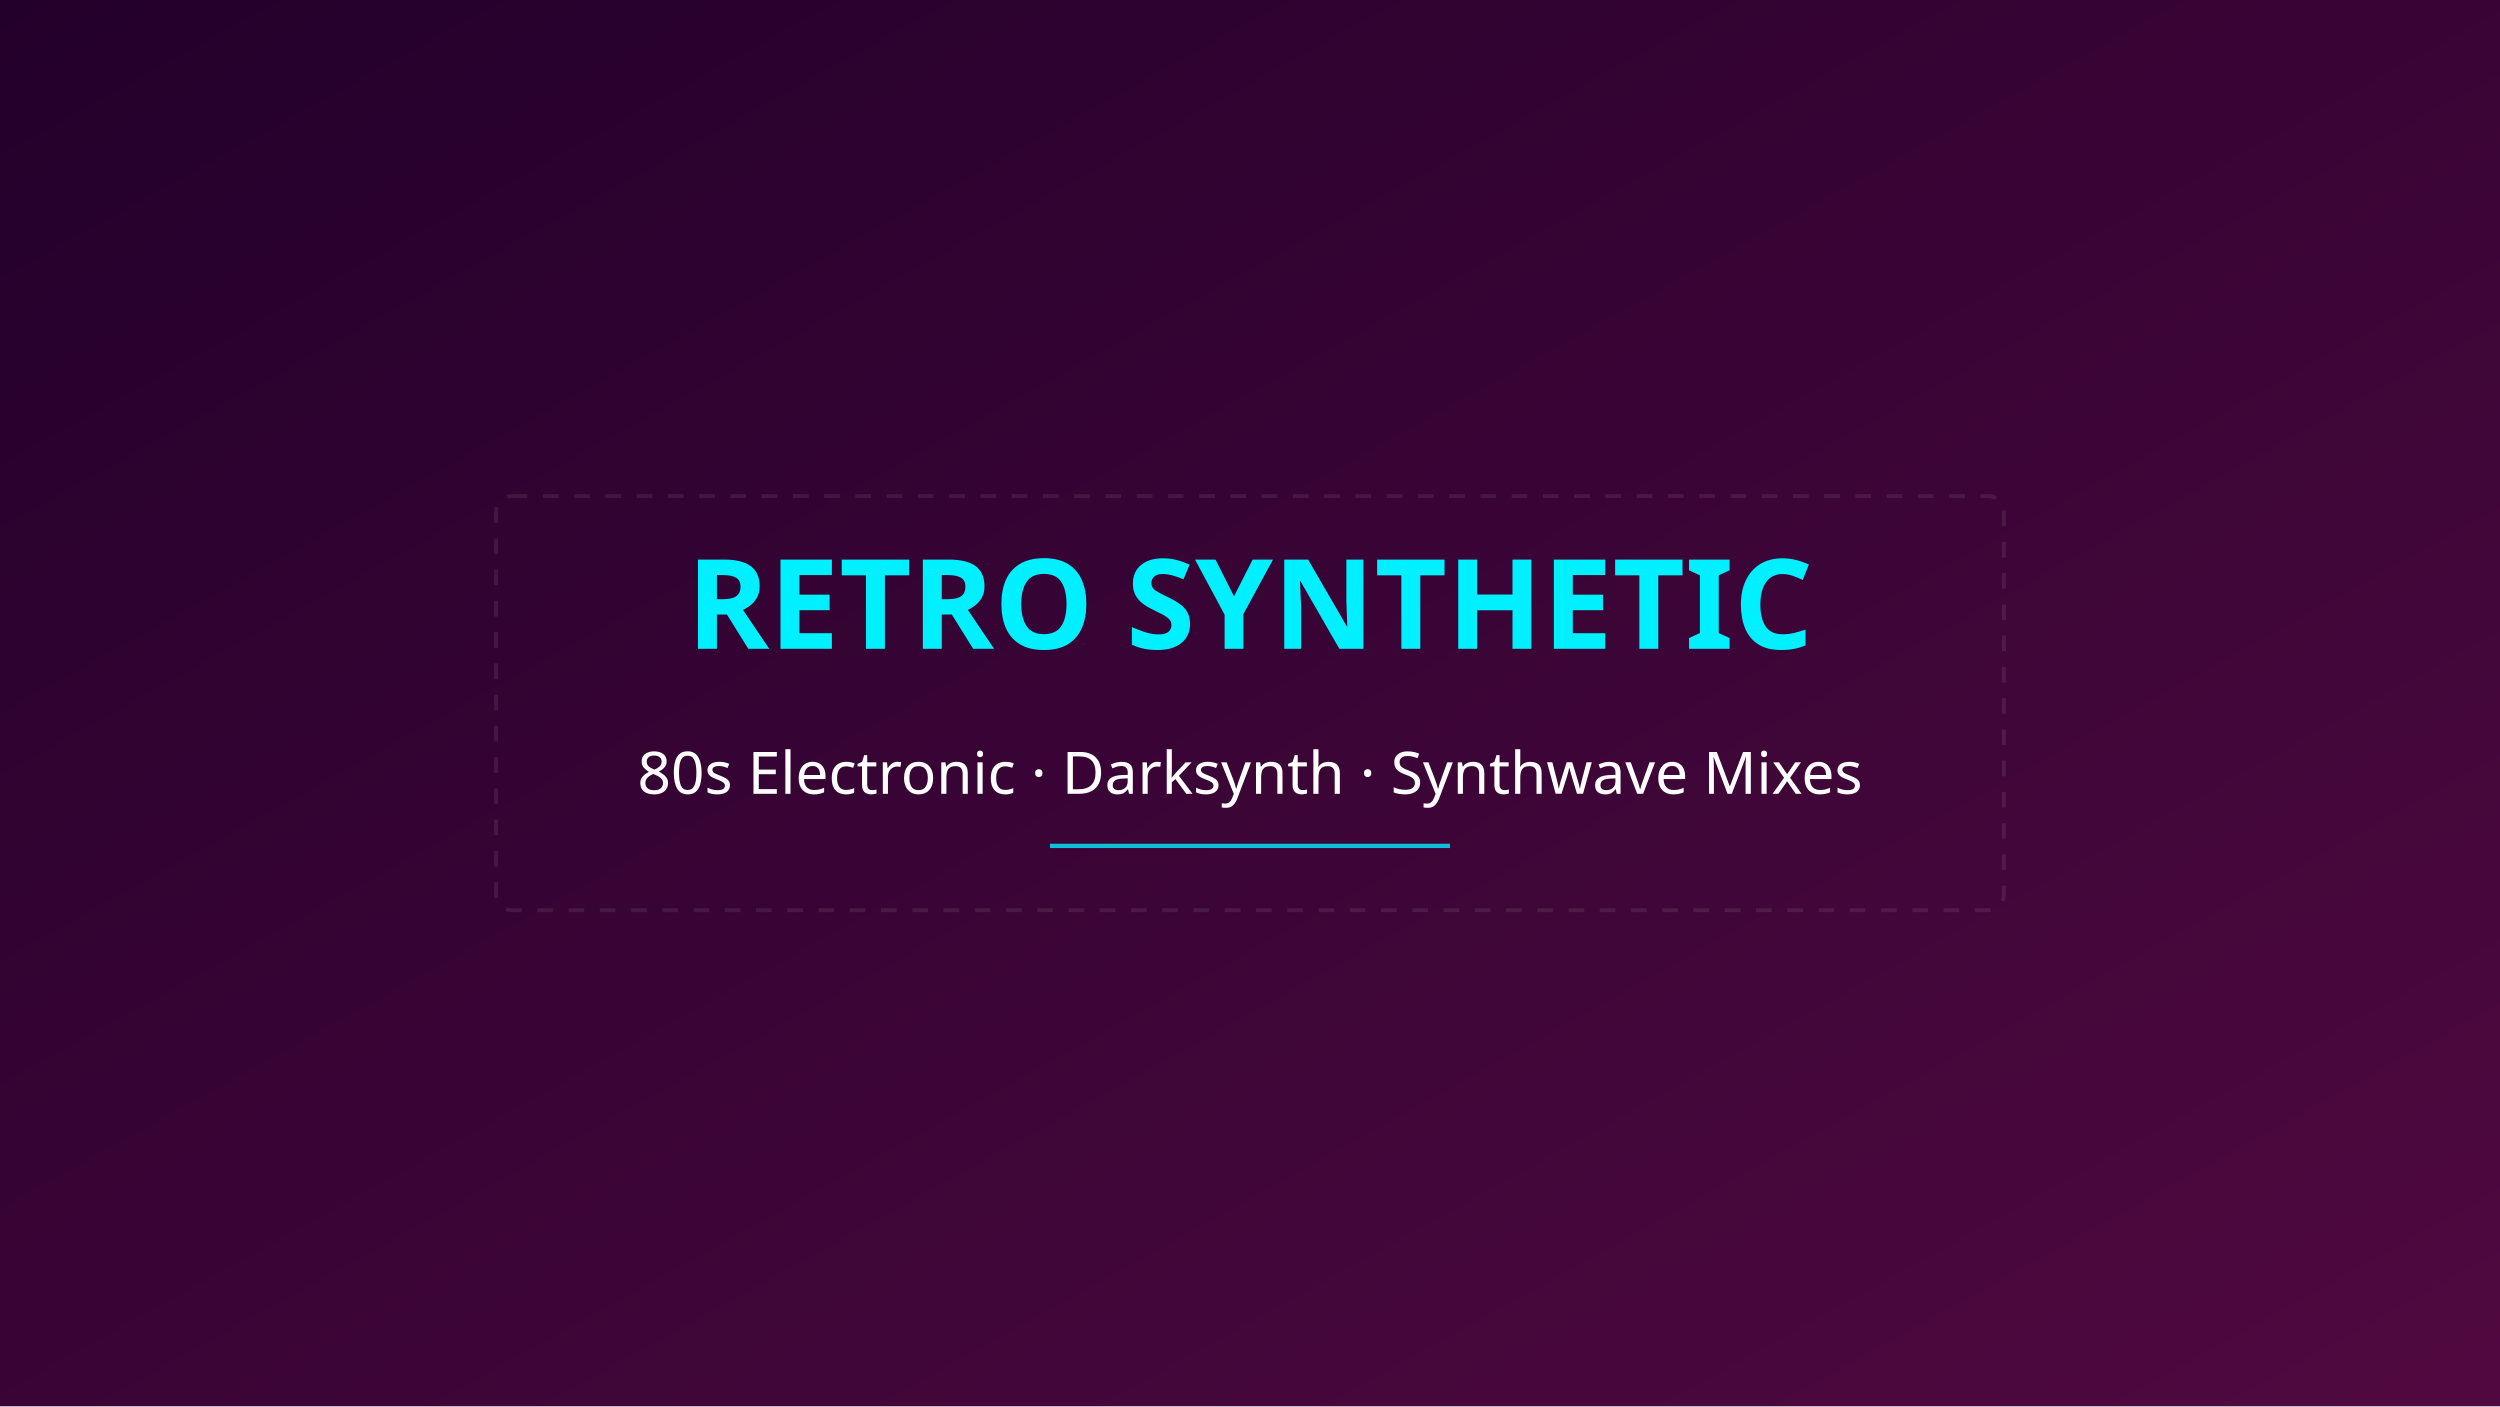
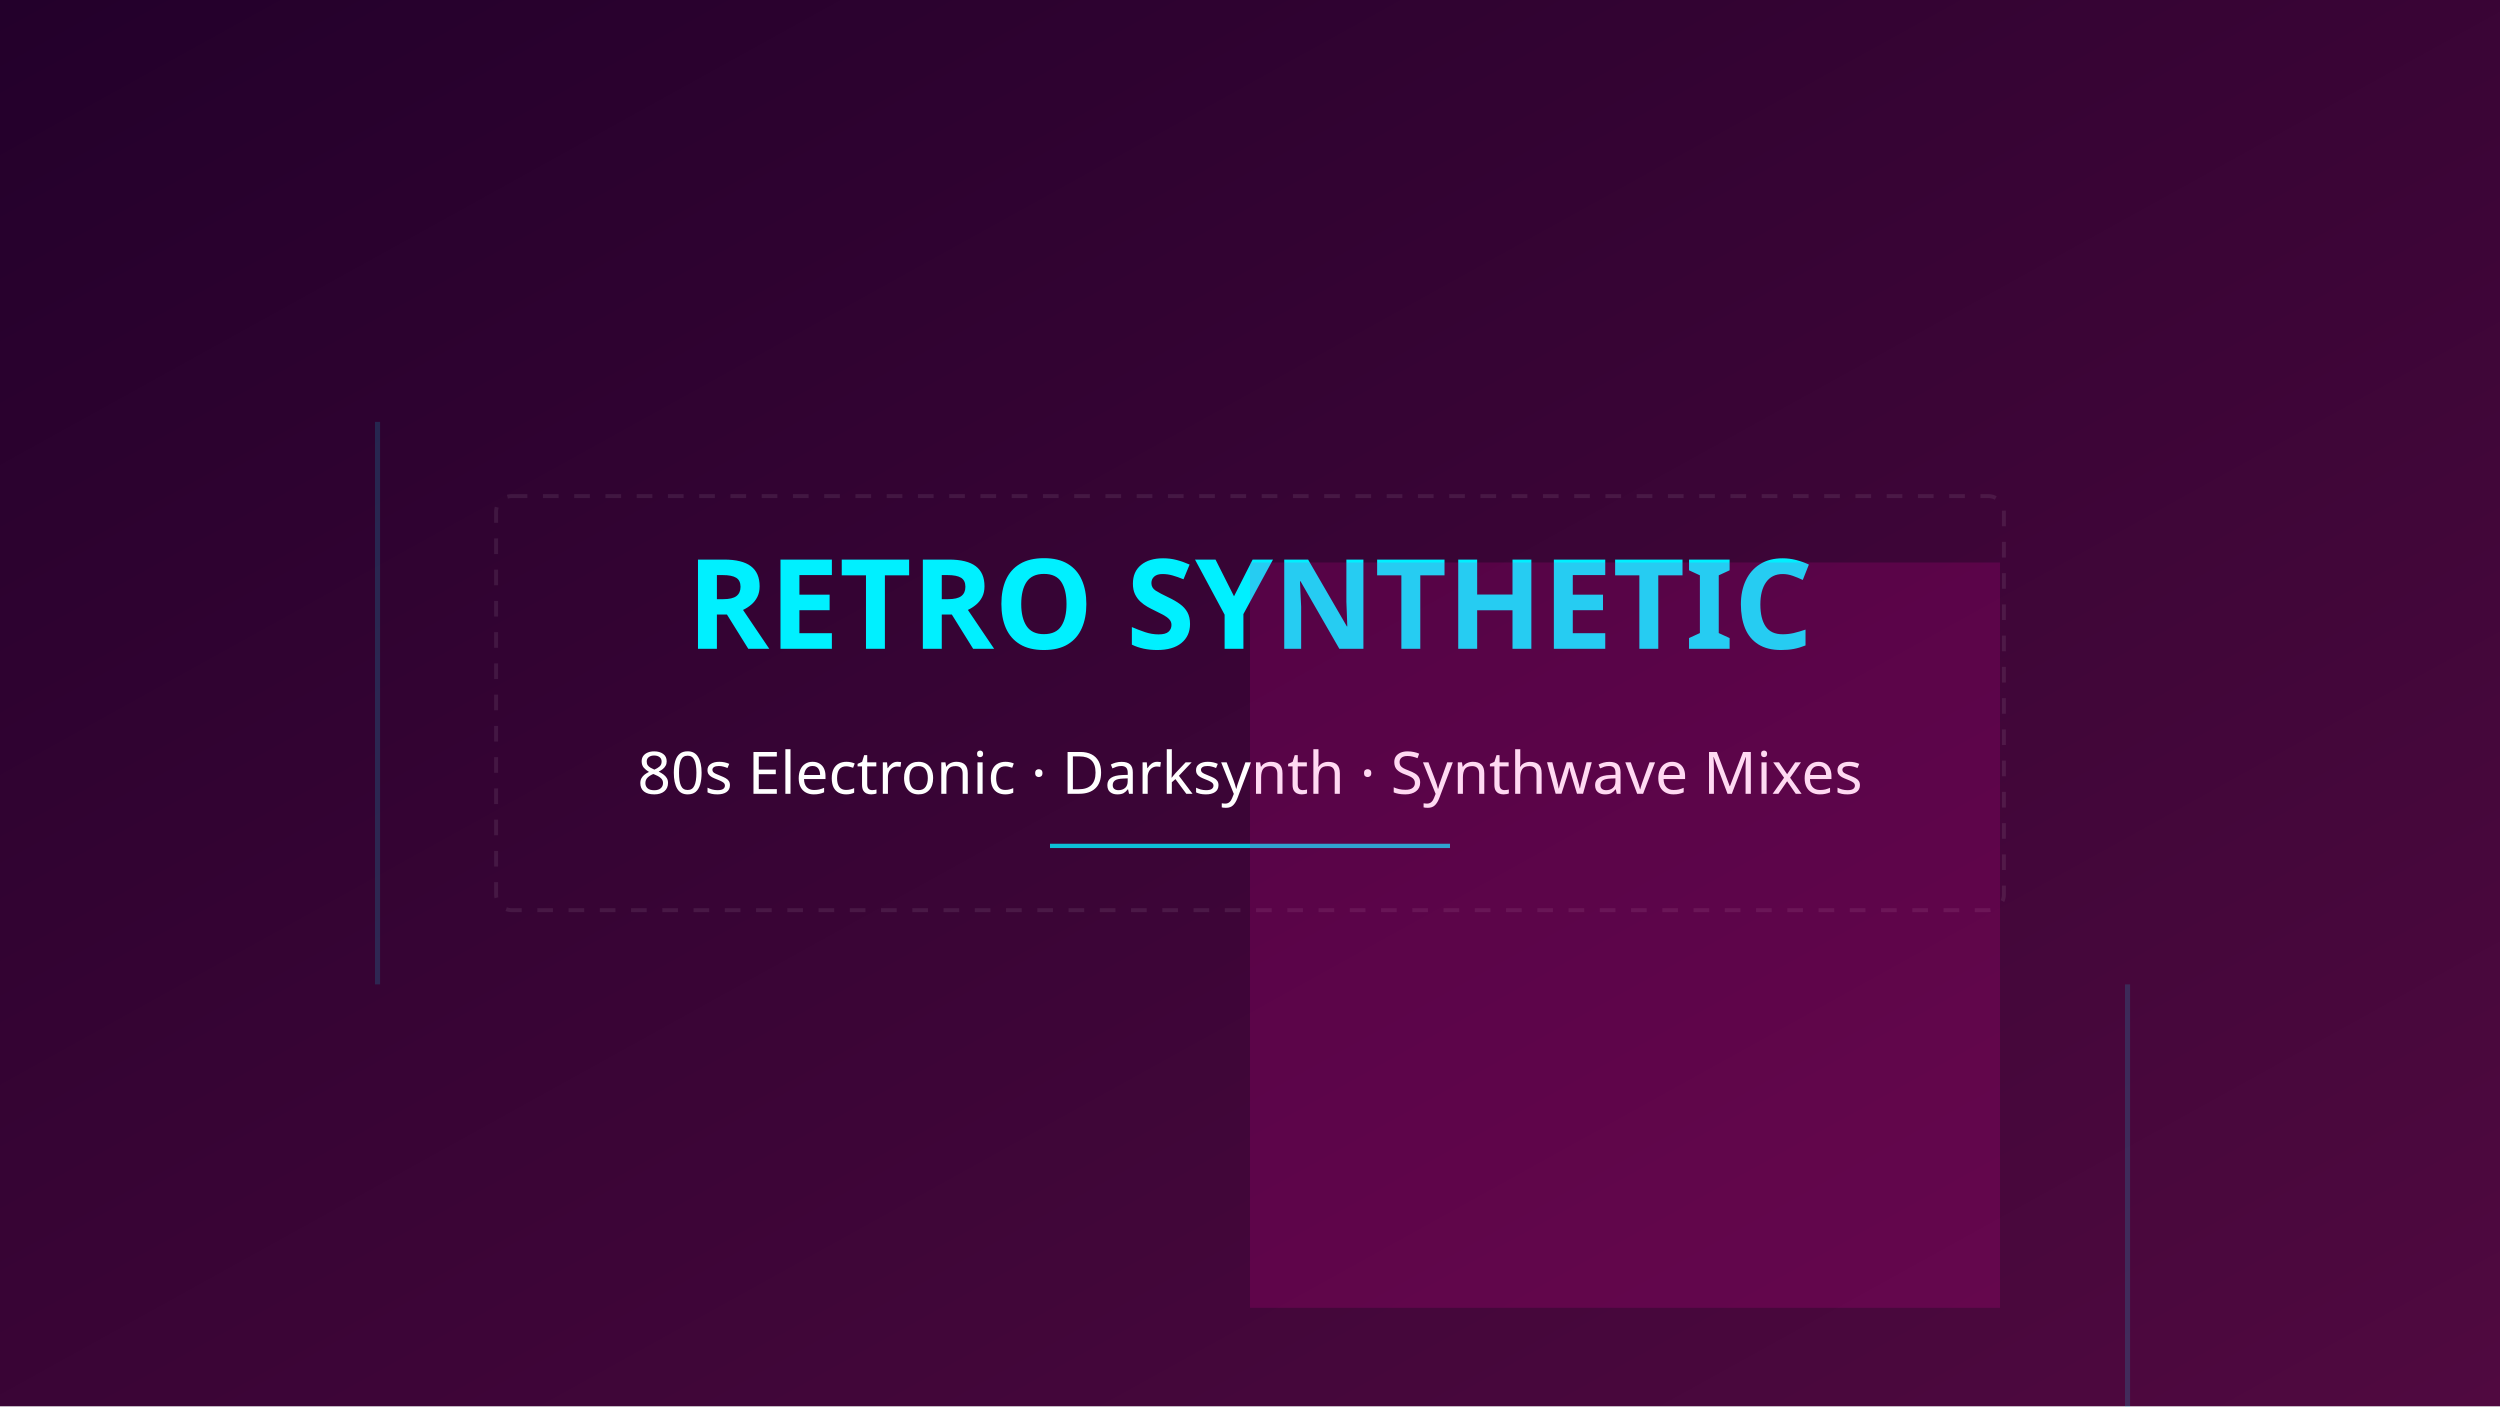
<svg xmlns="http://www.w3.org/2000/svg" viewBox="0 0 640 360" width="640" height="360">
  <defs>
    <linearGradient id="bg-music-synthwave" x1="0%" y1="0%" x2="100%" y2="100%">
      <stop offset="0%" stop-color="#23002B" />
      <stop offset="100%" stop-color="#500940" />
    </linearGradient>
  </defs>
  <rect width="100%" height="100%" fill="url(#bg-music-synthwave)" />
  <rect x="127" y="127" width="386" height="106" fill="none" stroke="rgba(255,255,255,0.08)" stroke-dasharray="4 4" rx="4" />
  <text x="50%" y="43.0%" text-anchor="middle" dominant-baseline="middle" fill="#00F0FF" font-family="Switzer, sans-serif" font-size="32" font-weight="700">RETRO SYNTHETIC</text>
  <text x="50%" y="55.0%" text-anchor="middle" dominant-baseline="middle" fill="#FFFFFF" font-family="Switzer, sans-serif" font-size="15" font-weight="500">80s Electronic · Darksynth · Synthwave Mixes</text>
  <rect x="268.8" y="216.0" width="102.4" height="1.1" fill="#00F0FF" opacity="0.8" />
+   <rect x="320.0" y="144.0" width="192.0" height="190.8" fill="#FF00AA" opacity="0.15" />
+   <rect x="96.0" y="108.0" width="1.3" height="144.0" fill="#00F0FF" opacity="0.15" />
+   <rect x="544.0" y="252.0" width="1.3" height="144.0" fill="#00F0FF" opacity="0.15" />
</svg>
